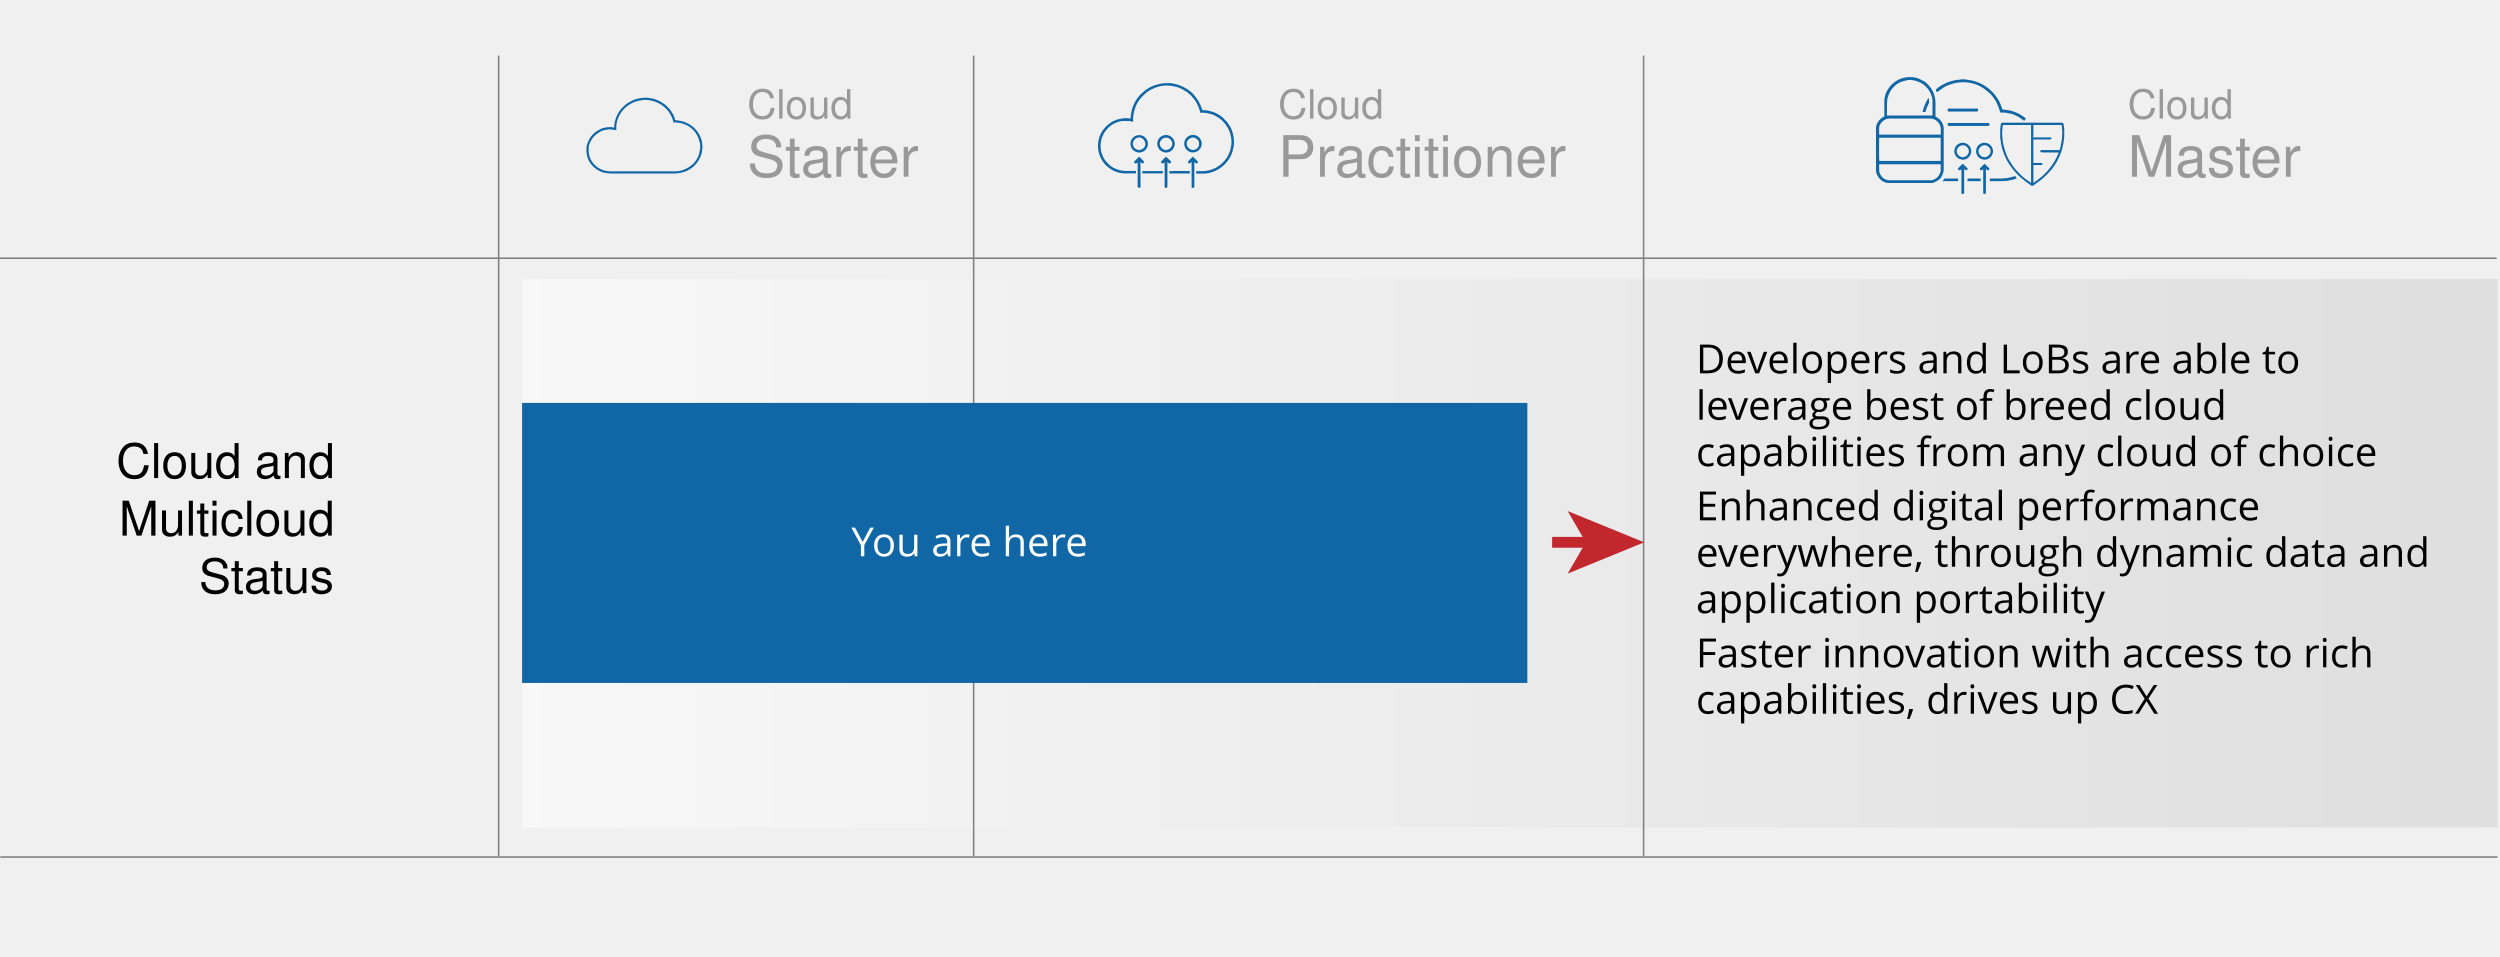
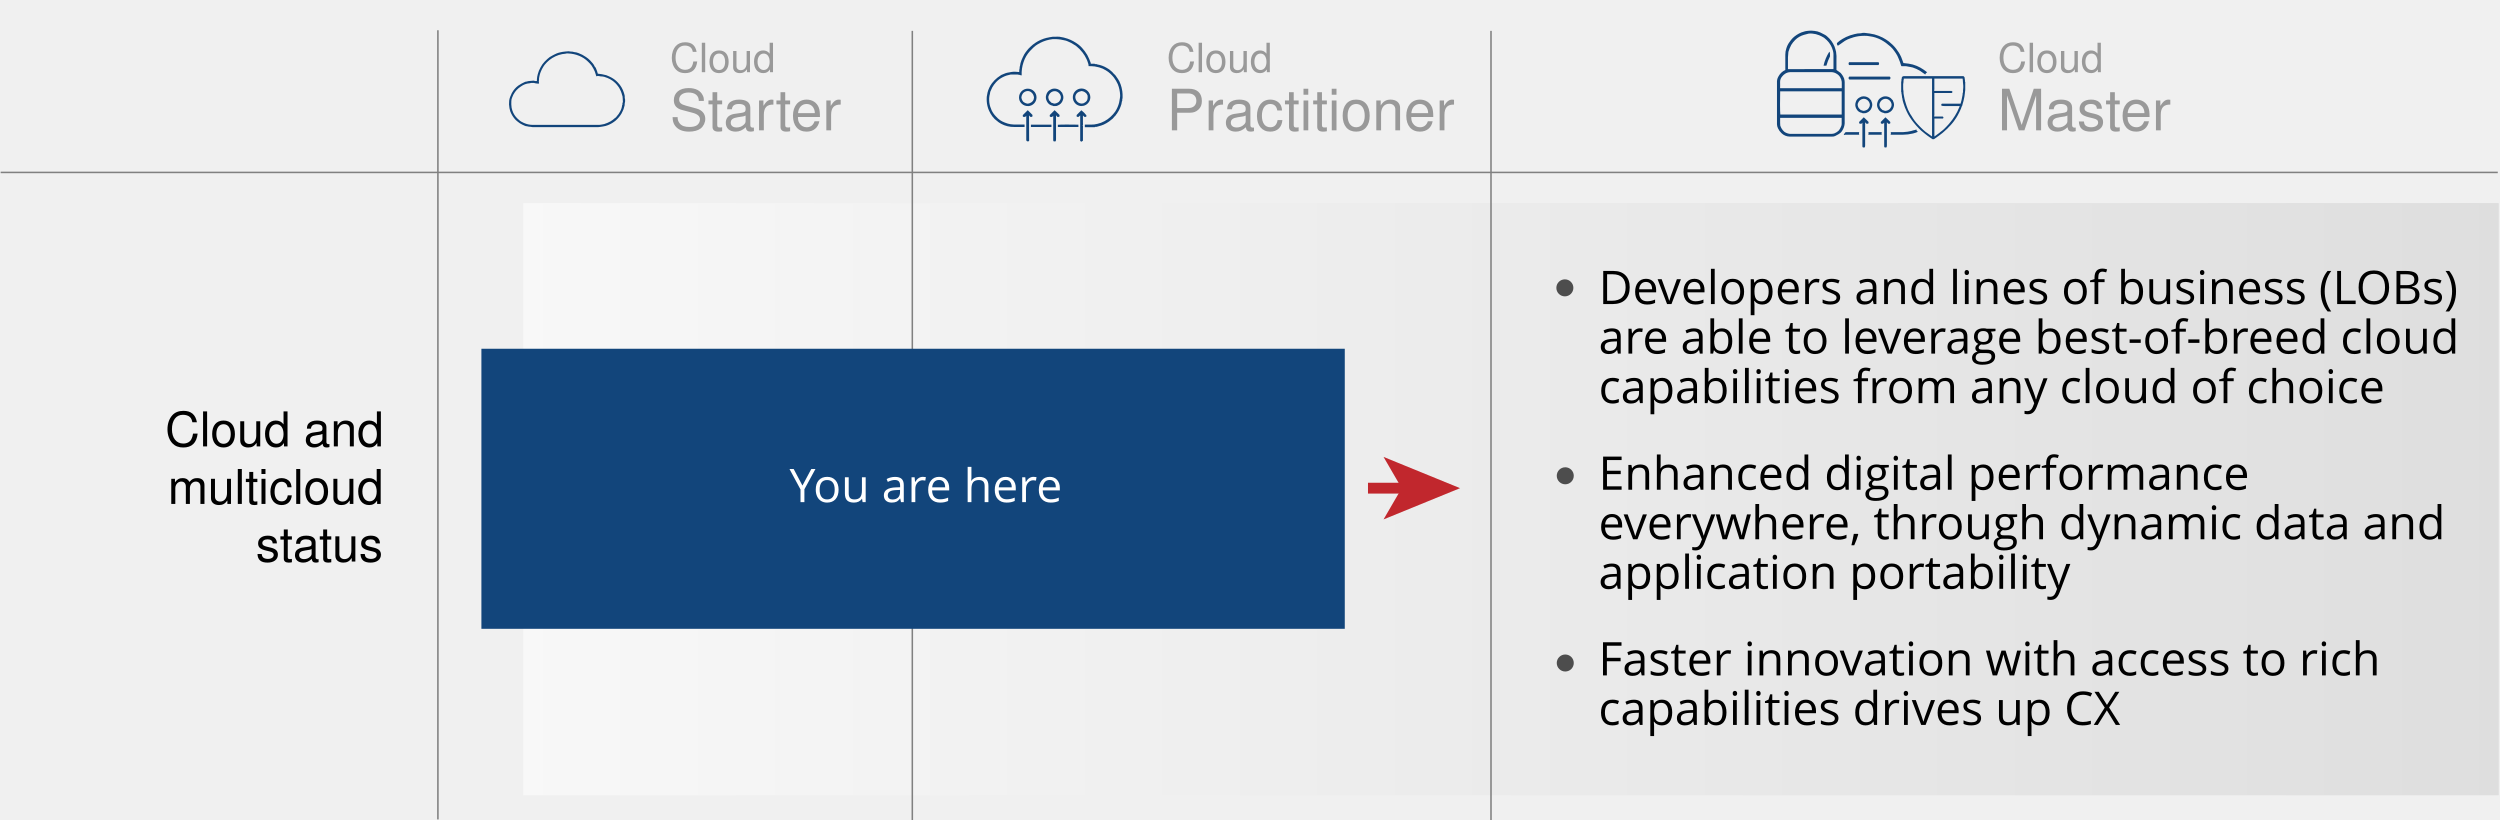
- <svg xmlns="http://www.w3.org/2000/svg" id="Layer_1" data-name="Layer 1" viewBox="0 0 1615.75 617.95">
+ <svg xmlns="http://www.w3.org/2000/svg" id="Layer_1" data-name="Layer 1" viewBox="0 0 1615.75 529.95">
  <defs>
-     <linearGradient id="linear-gradient" x1="337.42" y1="357.64" x2="1614.17" y2="357.64" gradientUnits="userSpaceOnUse">
+     <linearGradient id="linear-gradient" x1="338.17" y1="322.62" x2="1614.92" y2="322.62" gradientUnits="userSpaceOnUse">
      <stop offset="0" stop-color="#fff" />
      <stop offset="1" stop-color="#ccc" />
    </linearGradient>
  </defs>
-   <line x1="322.27" y1="35.9" x2="322.27" y2="553.4" style="fill: none;stroke: gray;stroke-miterlimit: 10" />
-   <rect x="337.42" y="180.4" width="1276.75" height="354.48" style="opacity: 0.5;fill: url(#linear-gradient)" />
-   <line x1="629.27" y1="35.9" x2="629.27" y2="553.4" style="fill: none;stroke: gray;stroke-miterlimit: 10" />
-   <line x1="1062.27" y1="35.9" x2="1062.27" y2="553.4" style="fill: none;stroke: gray;stroke-miterlimit: 10" />
-   <rect x="337.42" y="260.4" width="649.71" height="181" style="fill: #1167a6" />
-   <text transform="translate(550.23 359.53)" style="font-size: 26px;fill: #fff;font-family: OpenSans, Open Sans">You are here</text>
-   <line x1="-0.33" y1="166.9" x2="1613.56" y2="166.9" style="fill: none;stroke: gray;stroke-miterlimit: 10" />
-   <line x1="0.21" y1="553.9" x2="1614.1" y2="553.9" style="fill: none;stroke: gray;stroke-miterlimit: 10" />
+   <line x1="283.02" y1="19.54" x2="283.02" y2="529.61" style="fill: none;stroke: gray;stroke-miterlimit: 10" />
+   <rect x="338.17" y="131.23" width="1276.75" height="382.77" style="opacity: 0.5;fill: url(#linear-gradient)" />
+   <line x1="589.63" y1="19.94" x2="589.63" y2="530" style="fill: none;stroke: gray;stroke-miterlimit: 10" />
+   <line x1="963.63" y1="19.94" x2="963.63" y2="530" style="fill: none;stroke: gray;stroke-miterlimit: 10" />
+   <line x1="0.42" y1="111.44" x2="1614.31" y2="111.44" style="fill: none;stroke: gray;stroke-miterlimit: 10" />
+   <path d="M348.44,54c-.53,0-1.05.15-1.36,0s-.89,0-1.24-.19a2.77,2.77,0,0,0-1.35-.22,4.76,4.76,0,0,0-2.18.24,10.44,10.44,0,0,0-4.66,1.42,24,24,0,0,0-2.51,1.75,12.51,12.51,0,0,0-2.3,2.48A13.71,13.71,0,0,0,331,63a5.87,5.87,0,0,0-.52,2.36,20.92,20.92,0,0,0,.17,4.25,14.83,14.83,0,0,0,1.08,3.32,13.26,13.26,0,0,0,3.61,4.5,7.74,7.74,0,0,0,1.54,1.17c.58.25,1.09.6,1.67.85a14.51,14.51,0,0,0,5.81,1.27q21,.06,42,0a10.61,10.61,0,0,0,2.76-.27,13.41,13.41,0,0,0,1.43-.29,21.69,21.69,0,0,0,4.06-1.74c.5-.32,1-.7,1.49-1a8.46,8.46,0,0,0,1-.84c.32-.26.69-.47,1-.76s.43-.62.69-.88a10.75,10.75,0,0,0,1.86-2.65A10.45,10.45,0,0,0,402.08,68c.46-.42,0-1,.27-1.41a2.08,2.08,0,0,0,.19-1.45c0-1-.13-2-.23-3.07,0-.13-.16-.25-.18-.39a17.45,17.45,0,0,0-.95-2.89,15,15,0,0,0-1-2c-.39-.72-1-1.3-1.48-2a14.29,14.29,0,0,0-2.2-2.13,7.57,7.57,0,0,0-.63-.49,15.17,15.17,0,0,0-3.41-1.84c-.65-.26-1.32-.5-2-.7a11.46,11.46,0,0,0-2.28-.27,5,5,0,0,1-.77-.15,2.81,2.81,0,0,0-2,.11c-.42-1-.54-2.1-1-3.11a22.64,22.64,0,0,0-2.15-3.93A21.47,21.47,0,0,0,380,39.82a17.23,17.23,0,0,0-5.71-3.75,20.3,20.3,0,0,0-6.9-1.51,4,4,0,0,0-2,.16,13.71,13.71,0,0,1-2,.25,19.24,19.24,0,0,0-8.33,3.85,21.88,21.88,0,0,0-3,3,10.91,10.91,0,0,0-.82,1.19,18.51,18.51,0,0,0-1.75,3.4,13.55,13.55,0,0,0-.85,2.81,9.6,9.6,0,0,0-.29,2.83.51.51,0,0,1-.14.37c.08.65.13,1.08.19,1.54m37.86-6.36a30.19,30.19,0,0,1,5.56,1,28.16,28.16,0,0,1,3.32,1.5,16.26,16.26,0,0,1,4.23,3.29A16.51,16.51,0,0,1,403.24,60a6.91,6.91,0,0,1,.52,3.19A5.79,5.79,0,0,1,404,65.6c0,.57-.32,1.07-.27,1.66a3.68,3.68,0,0,1-.26,1.64c-.22.56-.26,1.14-.48,1.68s-.44,1-.67,1.49a11,11,0,0,1-.73,1.46A19.15,19.15,0,0,1,397.81,78a18.5,18.5,0,0,1-4.88,2.89,13.06,13.06,0,0,1-3.12.84c-1.1.14-2.18.41-3.28.44s-2.32,0-3.48,0q-19.4,0-38.81,0a11.42,11.42,0,0,1-1.57-.24A5.29,5.29,0,0,1,341,81.7c-.46-.21-1.11-.06-1.55-.3a24.88,24.88,0,0,1-3.47-1.72,29,29,0,0,1-2.69-2.14,16.46,16.46,0,0,1-3.52-5.62,16.56,16.56,0,0,1-.5-2,15.38,15.38,0,0,1-.19-4.83,9.46,9.46,0,0,1,.66-2.53,18.82,18.82,0,0,1,1.05-2.39,14.56,14.56,0,0,1,4.19-4.86,28.33,28.33,0,0,1,4.48-2.46,11.34,11.34,0,0,0,2.08-.45,25.22,25.22,0,0,1,2.89-.25,2.56,2.56,0,0,1,1.35.2,3.29,3.29,0,0,0,1.23,0c0-.4,0-.74,0-1.09a14.6,14.6,0,0,1,.55-3.29,17.15,17.15,0,0,1,1.85-4.53,15.16,15.16,0,0,1,2.53-3.54l1.78-1.74a12.11,12.11,0,0,1,3.24-2.24c.93-.46,1.82-1,2.77-1.38a13.45,13.45,0,0,1,2.34-.71,22.07,22.07,0,0,1,3.27-.53,15.47,15.47,0,0,1,2.06-.17,16.28,16.28,0,0,1,1.69.22,4.25,4.25,0,0,1,1.6.2,7.37,7.37,0,0,0,1.68.28,9.29,9.29,0,0,1,1.47.46,20.63,20.63,0,0,1,4.9,2.57,17.18,17.18,0,0,1,2.66,2.18c1.1,1.26,2.39,2.42,3,4.05a2.42,2.42,0,0,1,.9,1.39,17.61,17.61,0,0,1,1.05,3.12" style="fill: #12457b" />
  <g>
-     <line x1="1003.13" y1="350.5" x2="1027.54" y2="350.5" style="fill: none;stroke: #c1272d;stroke-miterlimit: 10;stroke-width: 7px" />
-     <polygon points="1062.63 350.5 1013.18 370.7 1024.91 350.5 1013.18 330.3 1062.63 350.5" style="fill: #c1272d" />
-   </g>
-   <text transform="translate(1096.13 241.28)" style="font-size: 26px;font-family: OpenSans, Open Sans">Developers and LoBs are able to <tspan x="0" y="30">leverage best of breed cloud </tspan>
-     <tspan x="0" y="60">capabilities from any cloud of choice</tspan>
-     <tspan x="0" y="95">Enhanced digital performance </tspan>
-     <tspan x="0" y="125">everywhere, through dynamic data and </tspan>
-     <tspan x="0" y="155">application portability</tspan>
-     <tspan x="0" y="190">Faster innovation with access to rich </tspan>
-     <tspan x="0" y="220">capabilities, drives up CX </tspan>
-   </text>
-   <path d="M398.44,84c-.53,0-1.05.15-1.36,0s-.89,0-1.24-.19a2.77,2.77,0,0,0-1.35-.22,4.76,4.76,0,0,0-2.18.24,10.44,10.44,0,0,0-4.66,1.42,24,24,0,0,0-2.51,1.75,12.51,12.51,0,0,0-2.3,2.48A13.71,13.71,0,0,0,381,93a5.87,5.87,0,0,0-.52,2.36,20.92,20.92,0,0,0,.17,4.25,14.83,14.83,0,0,0,1.08,3.32,13.26,13.26,0,0,0,3.61,4.5,7.74,7.74,0,0,0,1.54,1.17c.58.25,1.09.6,1.67.85a14.51,14.51,0,0,0,5.81,1.27q21,.06,42,0a10.61,10.61,0,0,0,2.76-.27,13.41,13.41,0,0,0,1.43-.29,21.69,21.69,0,0,0,4.06-1.74c.5-.32,1-.7,1.49-1a8.46,8.46,0,0,0,1-.84c.32-.26.69-.47,1-.76s.43-.62.69-.88a10.75,10.75,0,0,0,1.86-2.65A10.45,10.45,0,0,0,452.08,98c.46-.42,0-1,.27-1.41a2.08,2.08,0,0,0,.19-1.45c0-1-.13-2-.23-3.07,0-.13-.16-.25-.18-.39a17.45,17.45,0,0,0-.95-2.89,15,15,0,0,0-1-2c-.39-.72-1-1.3-1.48-2a14.29,14.29,0,0,0-2.2-2.13,7.57,7.57,0,0,0-.63-.49,15.17,15.17,0,0,0-3.41-1.84c-.65-.26-1.32-.5-2-.7a11.46,11.46,0,0,0-2.28-.27,5,5,0,0,1-.77-.15,2.81,2.81,0,0,0-2,.11c-.42-1-.54-2.1-1-3.11a22.64,22.64,0,0,0-2.15-3.93A21.47,21.47,0,0,0,430,69.82a17.23,17.23,0,0,0-5.71-3.75,20.3,20.3,0,0,0-6.9-1.51,4,4,0,0,0-2,.16,13.71,13.71,0,0,1-2,.25,19.1,19.1,0,0,0-11.33,6.86,10.91,10.91,0,0,0-.82,1.19,18.51,18.51,0,0,0-1.75,3.4,13.55,13.55,0,0,0-.85,2.81,9.6,9.6,0,0,0-.29,2.83.51.51,0,0,1-.14.37c.08.65.13,1.08.19,1.54m37.86-6.36a30.19,30.19,0,0,1,5.56,1,28.16,28.16,0,0,1,3.32,1.5,16.26,16.26,0,0,1,4.23,3.29A16.51,16.51,0,0,1,453.24,90a6.91,6.91,0,0,1,.52,3.19A5.79,5.79,0,0,1,454,95.6c0,.57-.32,1.07-.27,1.66a3.68,3.68,0,0,1-.26,1.64c-.22.56-.26,1.14-.48,1.68s-.44,1-.67,1.49a11,11,0,0,1-.73,1.46,19.15,19.15,0,0,1-3.78,4.44,18.5,18.5,0,0,1-4.88,2.89,13.06,13.06,0,0,1-3.12.84c-1.1.14-2.18.41-3.28.44s-2.32,0-3.48,0q-19.4,0-38.81,0a11.42,11.42,0,0,1-1.57-.24,5.29,5.29,0,0,1-1.71-.22c-.46-.21-1.11-.06-1.55-.3a24.88,24.88,0,0,1-3.47-1.72,29,29,0,0,1-2.69-2.14,13.85,13.85,0,0,1-4-7.64,15.38,15.38,0,0,1-.19-4.83,9.46,9.46,0,0,1,.66-2.53,18.82,18.82,0,0,1,1.05-2.39,14.56,14.56,0,0,1,4.19-4.86,28.33,28.33,0,0,1,4.48-2.46,11.34,11.34,0,0,0,2.08-.45,25.22,25.22,0,0,1,2.89-.25,2.56,2.56,0,0,1,1.35.2,3.29,3.29,0,0,0,1.23,0c0-.4,0-.74,0-1.09a14.6,14.6,0,0,1,.55-3.29,17.15,17.15,0,0,1,1.85-4.53,15.16,15.16,0,0,1,2.53-3.54l1.78-1.74a12.11,12.11,0,0,1,3.24-2.24c.93-.46,1.82-1,2.77-1.38a13.45,13.45,0,0,1,2.34-.71,22.07,22.07,0,0,1,3.27-.53,15.47,15.47,0,0,1,2.06-.17,16.28,16.28,0,0,1,1.69.22,4.25,4.25,0,0,1,1.6.2,7.37,7.37,0,0,0,1.68.28,9.29,9.29,0,0,1,1.47.46,20.63,20.63,0,0,1,4.9,2.57,17.18,17.18,0,0,1,2.66,2.18c1.1,1.26,2.39,2.42,3,4a2.42,2.42,0,0,1,.9,1.39,17.61,17.61,0,0,1,1.05,3.12" style="fill: #1167a6" />
-   <g>
-     <path d="M732.29,78.83c-.34-.44-.88-.06-1.28-.38s-.85,0-1.23-.26h-4.64a23.94,23.94,0,0,1-2.56.64,16,16,0,0,0-2.41,1,14.5,14.5,0,0,0-4.48,3.36,18.21,18.21,0,0,0-2.39,3.29,28.42,28.42,0,0,1-1.3,2.86,16.9,16.9,0,0,1-.53,2.62,14.54,14.54,0,0,0-.16,3.08,14.36,14.36,0,0,0,1.2,5.27c.15.35.23.74.41,1.07a15.21,15.21,0,0,0,2.87,4,13.06,13.06,0,0,0,2.48,2.22,13.77,13.77,0,0,0,3,1.56c.66.2,1.29.52,2,.71s1.31.29,2,.43a23.59,23.59,0,0,0,4.44.19c1.47,0,2.94,0,4.47,0v1.58H731c-1.17,0-2.34,0-3.51,0A17.28,17.28,0,0,1,719,110a15.19,15.19,0,0,1-3.07-2.16c-.34-.32-.76-.55-1.09-.89a19.08,19.08,0,0,1-1.51-1.73,19.46,19.46,0,0,1-2.23-3.82,15.65,15.65,0,0,1-1-3,16.44,16.44,0,0,1-.43-2.87,18.27,18.27,0,0,1,0-3c.11-.94.32-1.88.52-2.82a16.81,16.81,0,0,1,1.11-3,15.54,15.54,0,0,1,1.73-2.9,20.65,20.65,0,0,1,3.56-3.62,25.13,25.13,0,0,0,2.46-1.72C720.43,78,721.6,77.29,723,77c.92-.18,1.84-.31,2.75-.49a9.8,9.8,0,0,1,2.85-.12c.68.07,1.37.17,2.14.18,0-.16,0-.34,0-.51a5.18,5.18,0,0,1,.2-1.73c.21-.46-.12-1.09.26-1.59.28-2.75,1.52-5.16,2.74-7.57a24,24,0,0,1,1.8-2.54A16.86,16.86,0,0,1,738,60.21a23.07,23.07,0,0,1,6.54-4.42,24.38,24.38,0,0,1,4.07-1.38c.43-.12.92,0,1.24-.24s.82-.06,1.17-.2a8.13,8.13,0,0,1,2.86-.21,15.91,15.91,0,0,1,2.93,0A26.85,26.85,0,0,1,762,55a26.18,26.18,0,0,1,3.63,1.61,30,30,0,0,1,3.3,2.14,16.35,16.35,0,0,1,2.37,2.18,28.17,28.17,0,0,1,3.4,4.58,33.34,33.34,0,0,1,2.24,5.18,1.6,1.6,0,0,1,0,.5,10.71,10.71,0,0,1,1.14,0c.54.06,1.1-.17,1.64.15s1-.14,1.46.3a17.9,17.9,0,0,1,6.18,2.28,12,12,0,0,1,2.95,2.16c.25.28.62.38.82.77a4.47,4.47,0,0,0,.93,1,9,9,0,0,1,.87.88c.58.78,1.12,1.57,1.65,2.37a11,11,0,0,1,.9,1.55,20.77,20.77,0,0,1,1.38,3.85c.19.79.29,1.61.48,2.4a28.22,28.22,0,0,1,.2,4,4.87,4.87,0,0,1-.24,1.38c-.08.42.21.9-.22,1.26a11.37,11.37,0,0,1-.89,3.48,22.89,22.89,0,0,1-1.28,2.75,15,15,0,0,0-.85,1.34c-.17.52-.69.72-.86,1.23-.1.32-.51.54-.76.82-.44.49-.81,1-1.29,1.49a28.58,28.58,0,0,1-2.38,1.89,22.07,22.07,0,0,1-3.49,2,19.39,19.39,0,0,1-3,1,6.48,6.48,0,0,0-1.41.41c-.4.2-1-.17-1.38.24-.1.09-.36,0-.55,0h-5.82v-1.58c1.32,0,2.63,0,3.94,0a14.88,14.88,0,0,0,4.11-.48,16.84,16.84,0,0,0,4.7-1.77,18.15,18.15,0,0,0,3.92-2.82,20.93,20.93,0,0,0,3-3.4,19.15,19.15,0,0,0,2.5-5.76c.21-.91.36-1.82.48-2.75a9.55,9.55,0,0,0,.17-2.06,21.34,21.34,0,0,0-1.49-7.07,22.86,22.86,0,0,0-2.51-4.28,21,21,0,0,0-2.25-2.45,15.82,15.82,0,0,0-3-2.25,15.17,15.17,0,0,0-4.31-1.89,24,24,0,0,0-2.82-.62,38.82,38.82,0,0,0-4-.2,5.54,5.54,0,0,0-.49-2.37,12.16,12.16,0,0,0-.88-2.23A21.85,21.85,0,0,0,773.06,66c-.41-.66-.91-1.27-1.32-1.94s-1.2-1.23-1.66-1.92-1.25-1.08-1.79-1.71a7.23,7.23,0,0,0-2-1.48c-.71-.4-1.37-.87-2.09-1.25a19.57,19.57,0,0,0-2.19-1,8.31,8.31,0,0,0-2.2-.66,22.87,22.87,0,0,0-2.41-.49c-.84,0-1.65-.3-2.51-.24s-1.75-.09-2.6,0a23.17,23.17,0,0,0-8,2.41c-2.43,1.38-3,1.46-6.61,5.26a19.6,19.6,0,0,0-4.17,7.2,23.11,23.11,0,0,0-1.2,8.6" style="fill: #1167a6" />
-     <path d="M740.26,93a4.68,4.68,0,0,0-1.62-3.23,3.53,3.53,0,0,0-2.53-.94,4.17,4.17,0,0,0-3,1.51,5.2,5.2,0,0,0-1,2.52,5.38,5.38,0,0,0,1.19,2.87A5.52,5.52,0,0,0,736.2,97a5.12,5.12,0,0,0,2.09-.69A4,4,0,0,0,740,94.42a7.58,7.58,0,0,0,.31-1.39m-3.85,5.52a5.66,5.66,0,0,1-4.21-1.63,5.26,5.26,0,0,1-1.65-4,5.65,5.65,0,1,1,11.3.07,5.61,5.61,0,0,1-5.44,5.6" style="fill: #1167a6" />
-     <path d="M751.64,96.48c.22,0,.4.06.58.11a3.94,3.94,0,0,0,1.31.37,5.29,5.29,0,0,0,2.8-1.13,6.86,6.86,0,0,0,1.12-1.73,4.07,4.07,0,0,0,.2-1.48,4.41,4.41,0,0,0-1.6-2.83,3.7,3.7,0,0,0-3.84-.6,4.23,4.23,0,0,0-2.35,2.38,2.41,2.41,0,0,0-.31,1.67,5,5,0,0,0,.69,1.86c.44.53,1,.85,1.4,1.38M758.5,90c.09.29.14.5.22.69a4.85,4.85,0,0,1,.22,4,5.46,5.46,0,0,1-3.32,3.52,3.22,3.22,0,0,1-1.66.34c-.53-.07-1.11.21-1.6-.22a4.92,4.92,0,0,1-3.75-2.84,5.13,5.13,0,0,1-.37-4.34,5,5,0,0,1,2.3-3,8.27,8.27,0,0,1,1.4-.69,5.79,5.79,0,0,1,4.89.81c.69.45,1,1.19,1.67,1.68" style="fill: #1167a6" />
-     <path d="M774.88,91.76l-.55-1.12c-.15-.15-.35-.32-.52-.52a4.54,4.54,0,0,0-2.55-1.23c-.44-.13-.67.11-1,.16a3.91,3.91,0,0,0-2.85,2,3.6,3.6,0,0,0-.24,2.89,4.22,4.22,0,0,0,4,3,3.14,3.14,0,0,0,2-.7,3.39,3.39,0,0,0,1.77-3.07c0-.49,0-1,0-1.42m-4,6.8a5.65,5.65,0,0,1-5.57-6,5.65,5.65,0,0,1,5.6-5.35,5.74,5.74,0,0,1,5.72,5.66,5.6,5.6,0,0,1-1.7,4,5.4,5.4,0,0,1-4.05,1.64" style="fill: #1167a6" />
-     <path d="M756.78,104.3v.9c-.31.52-.8.32-1.39.37l-.88-1.07v1.29q0,7.13,0,14.25a2.12,2.12,0,0,1-.33,1.34h-1.13c-.44-.37-.36-.9-.36-1.4V104.85l-.75.76c-.66-.11-1.15.15-1.49-.42v-.84l3.13-3.13a13.16,13.16,0,0,1,1.59,1.5c.55.52,1.07,1.06,1.6,1.58" style="fill: #1167a6" />
-     <path d="M737.13,121l-.37.36h-.94l-.55-.64V104.83l-.85.85-.14-.13h-.95l-.3-.37v-.78l3.15-3.14h0a.15.15,0,0,1,.1,0c1,1,2,2,3,3v.92l-.33.33h-1.09l-.8-.93Z" style="fill: #1167a6" />
-     <path d="M771.94,120.89l-1,.7-.81-.47V104.7c-.3,0-.37.24-.51.35s-.33.32-.5.48h-1l-.29-.29v-.91l3.05-3.07a16.89,16.89,0,0,1,3.26,3.28v.68l-.33.33h-1l-.91-.94v3.32c0,.53,0,1.06,0,1.59s.21,1.11-.2,1.59c.44.45.15,1,.2,1.5s0,1.06,0,1.58v6.7Z" style="fill: #1167a6" />
-     <path d="M769,112.1H755.69v-1.46c.93-.16,9.72-.21,13.27-.07Z" style="fill: #1167a6" />
-     <rect x="738.28" y="110.57" width="13.27" height="1.51" style="fill: #1167a6" />
+     <path d="M660.29,48.83c-.34-.44-.88-.06-1.28-.38s-.85,0-1.23-.26h-4.64a23.94,23.94,0,0,1-2.56.64,16,16,0,0,0-2.41,1,14.5,14.5,0,0,0-4.48,3.36,18.21,18.21,0,0,0-2.39,3.29,28.42,28.42,0,0,1-1.3,2.86,16.9,16.9,0,0,1-.53,2.62,14.54,14.54,0,0,0-.16,3.08,14.36,14.36,0,0,0,1.2,5.27c.15.35.23.74.41,1.07a15.21,15.21,0,0,0,2.87,4,13.06,13.06,0,0,0,2.48,2.22,13.77,13.77,0,0,0,3,1.56c.66.2,1.29.52,2,.71s1.31.29,2,.43a23.59,23.59,0,0,0,4.44.19c1.47,0,2.94,0,4.47,0v1.58H659c-1.17,0-2.34,0-3.51,0A17.28,17.28,0,0,1,647,80,15.19,15.19,0,0,1,644,77.87c-.34-.32-.76-.55-1.09-.89a19.08,19.08,0,0,1-1.51-1.73,19.46,19.46,0,0,1-2.23-3.82,15.65,15.65,0,0,1-1-3,16.44,16.44,0,0,1-.43-2.87,18.27,18.27,0,0,1,0-3c.11-.94.32-1.88.52-2.82a16.81,16.81,0,0,1,1.11-3.05,15.54,15.54,0,0,1,1.73-2.9,20.65,20.65,0,0,1,3.56-3.62,25.13,25.13,0,0,0,2.46-1.72C648.43,48,649.6,47.29,651,47c.92-.18,1.84-.31,2.75-.49a9.8,9.8,0,0,1,2.85-.12c.68.07,1.37.17,2.14.18,0-.16,0-.34,0-.51a5.18,5.18,0,0,1,.2-1.73c.21-.46-.12-1.09.26-1.59.28-2.75,1.52-5.16,2.74-7.57a24,24,0,0,1,1.8-2.54A16.86,16.86,0,0,1,666,30.21a23.07,23.07,0,0,1,6.54-4.42,24.38,24.38,0,0,1,4.07-1.38c.43-.12.92-.05,1.24-.24s.82-.06,1.17-.2a8.13,8.13,0,0,1,2.86-.21,15.91,15.91,0,0,1,2.93,0A26.85,26.85,0,0,1,690,25a26.18,26.18,0,0,1,3.63,1.61,30,30,0,0,1,3.3,2.14,16.35,16.35,0,0,1,2.37,2.18,28.17,28.17,0,0,1,3.4,4.58,33.34,33.34,0,0,1,2.24,5.18,1.6,1.6,0,0,1,0,.5,10.71,10.71,0,0,1,1.14,0c.54.06,1.1-.17,1.64.15s1-.14,1.46.3a17.9,17.9,0,0,1,6.18,2.28,12,12,0,0,1,2.95,2.16c.25.28.62.38.82.77a4.47,4.47,0,0,0,.93,1,9,9,0,0,1,.87.88c.58.78,1.12,1.57,1.65,2.37a11,11,0,0,1,.9,1.55,20.77,20.77,0,0,1,1.38,3.85c.19.79.29,1.61.48,2.4a28.22,28.22,0,0,1,.2,4,4.87,4.87,0,0,1-.24,1.38c-.08.42.21.9-.22,1.26a11.37,11.37,0,0,1-.89,3.48,22.89,22.89,0,0,1-1.28,2.75,15,15,0,0,0-.85,1.34c-.17.52-.69.72-.86,1.23-.1.32-.51.54-.76.82-.44.49-.81,1-1.29,1.49a28.58,28.58,0,0,1-2.38,1.89,22.07,22.07,0,0,1-3.49,2,19.39,19.39,0,0,1-3,1,6.48,6.48,0,0,0-1.41.41c-.4.2-1-.17-1.38.24-.1.09-.36,0-.55,0h-5.82V80.54c1.32,0,2.63,0,3.94,0a14.88,14.88,0,0,0,4.11-.48,16.84,16.84,0,0,0,4.7-1.77,18.15,18.15,0,0,0,3.92-2.82,20.93,20.93,0,0,0,3-3.4,19.15,19.15,0,0,0,2.5-5.76c.21-.91.36-1.82.48-2.75a9.55,9.55,0,0,0,.17-2.06,21.34,21.34,0,0,0-1.49-7.07,22.86,22.86,0,0,0-2.51-4.28,21,21,0,0,0-2.25-2.45,15.82,15.82,0,0,0-3-2.25,15.17,15.17,0,0,0-4.31-1.89,24,24,0,0,0-2.82-.62,38.82,38.82,0,0,0-4-.2,5.54,5.54,0,0,0-.49-2.37,12.16,12.16,0,0,0-.88-2.23A21.85,21.85,0,0,0,701.06,36c-.41-.66-.91-1.27-1.32-1.94s-1.2-1.23-1.66-1.92-1.25-1.08-1.79-1.71a7.23,7.23,0,0,0-2-1.48c-.71-.4-1.37-.87-2.09-1.25a19.57,19.57,0,0,0-2.19-1,8.31,8.31,0,0,0-2.2-.66,22.87,22.87,0,0,0-2.41-.49c-.84,0-1.65-.3-2.51-.24s-1.75-.09-2.6,0a23.17,23.17,0,0,0-8,2.41c-2.43,1.38-3,1.46-6.61,5.26a19.6,19.6,0,0,0-4.17,7.2,23.11,23.11,0,0,0-1.2,8.6" style="fill: #12457b" />
+     <path d="M668.26,63a4.68,4.68,0,0,0-1.62-3.23,3.53,3.53,0,0,0-2.53-.94,4.17,4.17,0,0,0-3,1.51,5.2,5.2,0,0,0-1,2.52,5.38,5.38,0,0,0,1.19,2.87A5.52,5.52,0,0,0,664.2,67a5.12,5.12,0,0,0,2.09-.69A4,4,0,0,0,668,64.42a7.58,7.58,0,0,0,.31-1.39m-3.85,5.52a5.66,5.66,0,0,1-4.21-1.63,5.26,5.26,0,0,1-1.65-4,5.65,5.65,0,1,1,11.3.07,5.61,5.61,0,0,1-5.44,5.6" style="fill: #12457b" />
+     <path d="M679.64,66.48c.22,0,.4.06.58.11a3.94,3.94,0,0,0,1.31.37,5.29,5.29,0,0,0,2.8-1.13,6.86,6.86,0,0,0,1.12-1.73,4.07,4.07,0,0,0,.2-1.48,4.41,4.41,0,0,0-1.6-2.83,3.7,3.7,0,0,0-3.84-.6,4.23,4.23,0,0,0-2.35,2.38,2.41,2.41,0,0,0-.31,1.67,5,5,0,0,0,.69,1.86c.44.53,1,.85,1.4,1.38M686.5,60c.09.29.14.5.22.69a4.85,4.85,0,0,1,.22,4,5.46,5.46,0,0,1-3.32,3.52,3.22,3.22,0,0,1-1.66.34c-.53-.07-1.11.21-1.6-.22a4.92,4.92,0,0,1-3.75-2.84,5.13,5.13,0,0,1-.37-4.34,5,5,0,0,1,2.3-3,8.27,8.27,0,0,1,1.4-.69,5.79,5.79,0,0,1,4.89.81c.69.45,1,1.19,1.67,1.68" style="fill: #12457b" />
+     <path d="M702.88,61.76l-.55-1.12c-.15-.15-.35-.32-.52-.52a4.54,4.54,0,0,0-2.55-1.23c-.44-.13-.67.11-1,.16a3.91,3.91,0,0,0-2.85,2,3.6,3.6,0,0,0-.24,2.89,4.22,4.22,0,0,0,4,3,3.14,3.14,0,0,0,2-.7,3.39,3.39,0,0,0,1.77-3.07c0-.49,0-1,0-1.42m-4,6.8a5.65,5.65,0,0,1-5.57-6,5.65,5.65,0,0,1,5.6-5.35,5.74,5.74,0,0,1,5.72,5.66,5.6,5.6,0,0,1-1.7,4,5.4,5.4,0,0,1-4.05,1.64" style="fill: #12457b" />
+     <path d="M684.78,74.3v.9c-.31.52-.8.32-1.39.37l-.88-1.07v1.29q0,7.13,0,14.25a2.12,2.12,0,0,1-.33,1.34h-1.13c-.44-.37-.36-.9-.36-1.4V74.85l-.75.76c-.66-.11-1.15.15-1.49-.42v-.84l3.13-3.13a13.16,13.16,0,0,1,1.59,1.5c.55.52,1.07,1.06,1.6,1.58" style="fill: #12457b" />
+     <path d="M665.13,91l-.37.36h-.94l-.55-.64V74.83l-.85.85-.14-.13h-.95l-.3-.37V74.4l3.15-3.14h0a.15.15,0,0,1,.1,0c1,1,2,2,3,3v.92l-.33.33h-1.09l-.8-.93Z" style="fill: #12457b" />
+     <path d="M699.94,90.89l-1,.7-.81-.47V74.7c-.3,0-.37.24-.51.35s-.33.32-.5.48h-1l-.29-.29v-.91l3.05-3.07a16.89,16.89,0,0,1,3.26,3.28v.68l-.33.33h-1l-.91-.94v3.32c0,.53,0,1.06,0,1.59s.21,1.11-.2,1.59c.44.45.15,1,.2,1.5s0,1.06,0,1.58v6.7Z" style="fill: #12457b" />
+     <path d="M697,82.1H683.69V80.64c.93-.16,9.72-.21,13.27-.07Z" style="fill: #12457b" />
+     <rect x="666.28" y="80.57" width="13.27" height="1.51" style="fill: #12457b" />
  </g>
  <g>
-     <path d="M1254.32,106.18H1214.5c0,1.06,0,2.08,0,3.1a11.82,11.82,0,0,0,.08,1.84,8.65,8.65,0,0,0,2.67,4.08,7.78,7.78,0,0,0,3.52,1.31q13.51,0,27,0a5.11,5.11,0,0,0,1.94-.37,8.57,8.57,0,0,0,2.75-1.84,10.55,10.55,0,0,0,1.51-2.75,3.61,3.61,0,0,0,.3-1.55c0-1.25,0-2.51,0-3.81M1214.5,87h39.82c0-1.39.07-2.75,0-4.09a7.12,7.12,0,0,0-.93-2.82,6.11,6.11,0,0,0-2.45-2.46,6.31,6.31,0,0,0-3.25-1c-2.57.06-5.14,0-7.71,0H1221a6.43,6.43,0,0,0-3.23,1,7.44,7.44,0,0,0-2,1.84,5.13,5.13,0,0,0-1.29,3.66c.07,1.25,0,2.51,0,3.82m34.4-12.31a1,1,0,0,0,.09-.28c0-3.17,0-6.35,0-9.52a9.86,9.86,0,0,0-.39-2.21,15.42,15.42,0,0,0-1.29-3.24,14.2,14.2,0,0,0-2.67-3.48c-.54-.53-1.2-1-1.74-1.51a1.9,1.9,0,0,0-.34-.2,19.59,19.59,0,0,0-2.78-1.41,15,15,0,0,0-4.44-1.08c-2.4-.18-2.34,0-5.39.81a13.06,13.06,0,0,0-5.66,3.26A17.2,17.2,0,0,0,1221.7,59a23.1,23.1,0,0,0-1.86,4.54c-.12,1.18-.25,2.35-.28,3.53,0,1.86,0,3.73,0,5.6v2Zm5.4,14.37h-39.75c-.17,4-.11,13.93.09,15h39.66Zm-36.43-13.66c0-3.33,0-6.65,0-10a12.68,12.68,0,0,1,.64-4,13.07,13.07,0,0,1,2.07-4.18,18.52,18.52,0,0,1,2.11-2.61,18.2,18.2,0,0,1,5.51-3.59c.81-.3,1.64-.54,2.48-.77a18.58,18.58,0,0,1,6-.23,11.27,11.27,0,0,1,3.77,1c1,.44,1.92,1,2.89,1.47a6.34,6.34,0,0,1,1.52,1.07,17.27,17.27,0,0,1,4.76,6.42,27.37,27.37,0,0,1,1.06,3.63,24,24,0,0,1,.24,5.22c0,1.73,0,3.45,0,5.18v1.24c.91.64,1.83,1.25,2.69,1.93a11.57,11.57,0,0,1,2.27,3.67,9,9,0,0,1,.36,2.23c0,8.92,0,17.84,0,26.76a9.66,9.66,0,0,1-1.59,4.66c-1.05,1.88-3,2.6-4.7,3.52a4.38,4.38,0,0,1-2,.31c-9.06,0-18.13.06-27.19,0a7.69,7.69,0,0,1-5.38-2.23,10.19,10.19,0,0,1-2.25-3.13,6.16,6.16,0,0,1-.65-2.54q0-13.94,0-27.88a7,7,0,0,1,1.09-3.33,9.17,9.17,0,0,1,4.23-3.9" style="fill: #1167a6" />
-     <path d="M1280.2,117.07a2.37,2.37,0,0,1,0-1.68h-8.64a2.32,2.32,0,0,1-.1,1.68h8.7" style="fill: #1167a6" />
-     <path d="M1302.48,113.64l-.62.33a18,18,0,0,0-2.55.66,21.24,21.24,0,0,1-2.45.49c-.89,0-1.79.26-2.68.26H1286a2.34,2.34,0,0,1-.1,1.69h7.91a28.31,28.31,0,0,0,6.53-.79,19.19,19.19,0,0,0,3.23-1.1,2.08,2.08,0,0,1-1.06-1.55" style="fill: #1167a6" />
-     <path d="M1265.69,115.39h-8.88c-.44.53-.77.94-1.1,1.35,0,.19,0,.37,0,.57a2.46,2.46,0,0,1,1.58-.23h8.31a2.32,2.32,0,0,1,0-1.68" style="fill: #1167a6" />
-     <path d="M1261.53,54.22a25.89,25.89,0,0,1,3.59-.81,30.77,30.77,0,0,1,3.81-.27,16.69,16.69,0,0,1,3.81.36,18.27,18.27,0,0,1,3.57.81,24.39,24.39,0,0,1,3.35,1.39,30.51,30.51,0,0,1,3.11,1.95c1,.74,2,1.56,2.94,2.37a16.13,16.13,0,0,1,2.53,2.88,25.94,25.94,0,0,1,2,3.09c.57,1.06.91,2.24,1.42,3.33s.66,2.34,1.16,3.43c1.47.15,3-.17,4.39.29.45.14.94.12,1.43.26a14.72,14.72,0,0,1,1.55.32,24.48,24.48,0,0,1,4.61,2.08c1,.66,2,1.38,2.94,2.06l.57.43a1.86,1.86,0,0,1,1.21-1.36,7.14,7.14,0,0,0-.55-.55c-.54-.45-1.13-.85-1.72-1.25a23.45,23.45,0,0,0-4.45-2.44,20.51,20.51,0,0,0-5.14-1.43c-1.15-.16-2.33-.26-3.48-.42-.56-1.28-.86-2.64-1.44-3.9a26.9,26.9,0,0,0-7.94-10,31,31,0,0,0-4-2.54,29.08,29.08,0,0,0-5.33-2.05,52.14,52.14,0,0,0-6.29-1,4.43,4.43,0,0,0-1.26,0,8.39,8.39,0,0,1-1.29.25,15.43,15.43,0,0,0-4.11.56,26.78,26.78,0,0,0-5.41,1.85,21.27,21.27,0,0,0-2.4,1.29,17.73,17.73,0,0,0-3.48,2.62,1.9,1.9,0,0,0,.6,1.73c1.09-.74,2.16-1.38,3.13-2.16a16.07,16.07,0,0,1,3.14-1.91,33,33,0,0,1,3.42-1.22" style="fill: #1167a6" />
-     <path d="M1246.75,66.4a31.73,31.73,0,0,0-2.35,6h-1.85a27.85,27.85,0,0,1,3.75-9.06c.45.7.45.7.45,3" style="fill: #1167a6" />
-     <path d="M1314.2,118.22c.66-.48,1.19-.88,1.74-1.26s1-.69,1.48-1.08.78-.74,1.21-1a14.22,14.22,0,0,0,1.84-1.51c1-1.08,2.17-2.09,3.13-3.27.75-.91,1.48-1.83,2.2-2.76a38.11,38.11,0,0,0,3.23-5.25c.29-.53.45-1.1.71-1.63s.49-1,.72-1.53c0-.1,0-.23,0-.4h-9.82a4.29,4.29,0,0,1-1.84-.25l-.26-.51L1319,97h12.12c.22-.78.47-1.51.62-2.27s.28-1.47.43-2.2a9.28,9.28,0,0,0,.31-2.34c.48-.73.07-1.56.27-2.35a14.06,14.06,0,0,0,.11-2.44,19.46,19.46,0,0,0-.21-2.3c0-.79-.13-1.58-.21-2.32h-18.27v2.68c0,.91,0,1.83,0,2.74a11.89,11.89,0,0,1-.11,2.59h11.24l.58.44c.11.47-.25.62-.5.89h-11.21v9.18c0,1,0,2,0,3a12.81,12.81,0,0,1-.11,3h5.54l.5.55-.33.77h-5.56Zm-1.52,0V80.78h-18.29c0,.26.08.51,0,.67a2.84,2.84,0,0,0-.16,1.49,14.25,14.25,0,0,0-.21,1.48c.12,1.53-.17,3.07.2,4.59a8.62,8.62,0,0,0,.22,2.48,19.62,19.62,0,0,0,.52,2.71c.15.6.35,1.19.51,1.79a41.39,41.39,0,0,0,1.32,3.94,13.57,13.57,0,0,0,1,2.22,16.6,16.6,0,0,0,1.71,2.87,27.07,27.07,0,0,0,4.17,5.58c1,1.12,2.09,2.14,3.16,3.18a14.14,14.14,0,0,0,1.55,1.35l2,1.43,2.31,1.66m-19.57-38a1.28,1.28,0,0,1,1.39-.95h38.44a1.49,1.49,0,0,1,.83,1.48c0,.4.12.8.18,1.2s-.11.77.17,1.13c.09.11,0,.35,0,.54,0,1.55,0,3.11,0,4.67a13,13,0,0,1-.17,1.38,5.38,5.38,0,0,1-.15,1.31,9.93,9.93,0,0,0-.22,1.65c-.17.9-.37,1.8-.59,2.69s-.46,1.64-.69,2.46c0,.08,0,.21,0,.26a7.69,7.69,0,0,0-.89,2.11,46.85,46.85,0,0,1-2.1,4.34,29.51,29.51,0,0,1-1.93,3.05,21.74,21.74,0,0,1-1.8,2.37c-.34.37-.62.8-1,1.14a8,8,0,0,0-1,1,13.41,13.41,0,0,1-2.14,2.12c-.7.56-1.27,1.27-2,1.8-.91.68-1.77,1.42-2.71,2.06s-1.9,1.33-2.87,2H1313c-.72-.5-1.39-1-2.1-1.45-.94-.59-1.77-1.33-2.68-2s-1.73-1.49-2.66-2.17a14.85,14.85,0,0,1-1.5-1.47,48.17,48.17,0,0,1-3.39-3.89,41.43,41.43,0,0,1-2.48-3.47,29.86,29.86,0,0,1-1.8-3.28,33.29,33.29,0,0,1-2.14-5.43,14.3,14.3,0,0,1-.8-3.42c-.27-.34-.07-.78-.21-1.11a3.37,3.37,0,0,1-.16-1.12,3.84,3.84,0,0,1-.19-1,1.31,1.31,0,0,0-.16-.94c-.09-.13,0-.36,0-.54,0-1.86,0-3.73,0-5.59a7.13,7.13,0,0,1,.18-1.11c.06-.37-.12-.75.16-1.13.14-.21,0-.59,0-.78" style="fill: #1167a6" />
-     <path d="M1266.66,101.18a5.56,5.56,0,0,1,.56.11,3.94,3.94,0,0,0,1.27.36,5.11,5.11,0,0,0,2.71-1.1,6.66,6.66,0,0,0,1.08-1.67,3.64,3.64,0,0,0,.2-1.43,4.3,4.3,0,0,0-1.55-2.74,3.6,3.6,0,0,0-3.72-.59,4.14,4.14,0,0,0-2.28,2.31,2.29,2.29,0,0,0-.29,1.61,4.89,4.89,0,0,0,.66,1.81,17.22,17.22,0,0,1,1.36,1.33m6.64-6.31a5.05,5.05,0,0,0,.22.66,4.72,4.72,0,0,1,.2,3.91,5.3,5.3,0,0,1-3.2,3.41,3.26,3.26,0,0,1-1.61.33c-.52-.07-1.08.2-1.55-.22a4.76,4.76,0,0,1-3.64-2.74,5,5,0,0,1-.35-4.21,4.79,4.79,0,0,1,2.22-2.88,7.8,7.8,0,0,1,1.36-.67,5.64,5.64,0,0,1,4.73.78c.67.44,1,1.16,1.62,1.63" style="fill: #1167a6" />
-     <path d="M1271.63,108.76v.86c-.29.51-.77.31-1.34.37l-.85-1v1.25q0,6.89,0,13.79a2.07,2.07,0,0,1-.32,1.3H1268c-.42-.36-.34-.87-.34-1.36V109.29l-.73.73c-.64-.11-1.11.15-1.44-.41v-.81l3-3a12.29,12.29,0,0,1,1.53,1.45c.53.51,1,1,1.55,1.54" style="fill: #1167a6" />
-     <path d="M1280.72,101.18a5.33,5.33,0,0,1,.55.11,4,4,0,0,0,1.27.36,5.11,5.11,0,0,0,2.72-1.1,6.66,6.66,0,0,0,1.08-1.67,4.05,4.05,0,0,0,.2-1.43,4.3,4.3,0,0,0-1.55-2.74,3.61,3.61,0,0,0-3.73-.59,4.09,4.09,0,0,0-2.27,2.31,2.35,2.35,0,0,0-.3,1.61,4.91,4.91,0,0,0,.67,1.81,17.22,17.22,0,0,1,1.36,1.33m6.63-6.31c.09.28.14.48.22.66a4.68,4.68,0,0,1,.21,3.91,5.32,5.32,0,0,1-3.21,3.41,3.26,3.26,0,0,1-1.61.33c-.51-.07-1.08.2-1.54-.22a4.74,4.74,0,0,1-3.64-2.74,5,5,0,0,1-.35-4.21,4.79,4.79,0,0,1,2.22-2.88,7.8,7.8,0,0,1,1.36-.67,5.64,5.64,0,0,1,4.73.78c.67.44,1,1.16,1.61,1.63" style="fill: #1167a6" />
-     <path d="M1285.69,108.76v.86c-.3.51-.77.31-1.35.37l-.84-1v1.25c0,4.59,0,9.19,0,13.79a2.07,2.07,0,0,1-.32,1.3h-1.09c-.43-.36-.34-.87-.34-1.36q0-6.84,0-13.68v-1l-.72.73c-.64-.11-1.12.15-1.44-.41v-.81l3-3a12.37,12.37,0,0,1,1.54,1.45c.53.51,1,1,1.55,1.54" style="fill: #1167a6" />
-     <path d="M1259.07,72.07a1.51,1.51,0,0,1,0-1.89h19c.53.77.53,1,0,1.89Z" style="fill: #1167a6" />
-     <path d="M1259.21,81.38c-.77-.67-.54-1.27-.06-1.89h26.17c.72.76.73,1,0,1.89Z" style="fill: #1167a6" />
+     <path d="M1190.32,76.18H1150.5c0,1.06,0,2.08,0,3.1a11.82,11.82,0,0,0,.08,1.84,8.65,8.65,0,0,0,2.67,4.08,7.78,7.78,0,0,0,3.52,1.31q13.51,0,27,0a5.11,5.11,0,0,0,1.94-.37,8.57,8.57,0,0,0,2.75-1.84,10.55,10.55,0,0,0,1.51-2.75,3.61,3.61,0,0,0,.3-1.55c0-1.25,0-2.51,0-3.81M1150.5,57h39.82c0-1.39.07-2.75,0-4.09a7.12,7.12,0,0,0-.93-2.82,6.11,6.11,0,0,0-2.45-2.46,6.31,6.31,0,0,0-3.25-1c-2.57.06-5.14,0-7.71,0H1157a6.43,6.43,0,0,0-3.23,1,7.44,7.44,0,0,0-2,1.84,5.13,5.13,0,0,0-1.29,3.66c.07,1.25,0,2.51,0,3.82m34.4-12.31a1,1,0,0,0,.09-.28c0-3.17,0-6.35,0-9.52a9.86,9.86,0,0,0-.39-2.21,15.42,15.42,0,0,0-1.29-3.24,14.2,14.2,0,0,0-2.67-3.48c-.54-.53-1.2-1-1.74-1.51a1.9,1.9,0,0,0-.34-.2,19.59,19.59,0,0,0-2.78-1.41,15,15,0,0,0-4.44-1.08c-2.4-.18-2.34,0-5.39.81a13.06,13.06,0,0,0-5.66,3.26A17.2,17.2,0,0,0,1157.7,29a23.1,23.1,0,0,0-1.86,4.54c-.12,1.18-.25,2.35-.28,3.53,0,1.86,0,3.73,0,5.6v2Zm5.4,14.37h-39.75c-.17,3.95-.11,13.93.09,15h39.66Zm-36.43-13.66c0-3.33,0-6.65,0-10a12.68,12.68,0,0,1,.64-4,13.07,13.07,0,0,1,2.07-4.18,18.52,18.52,0,0,1,2.11-2.61,18.2,18.2,0,0,1,5.51-3.59c.81-.3,1.64-.54,2.48-.77a18.58,18.58,0,0,1,6-.23,11.27,11.27,0,0,1,3.77,1c1,.44,1.92,1,2.89,1.47a6.34,6.34,0,0,1,1.52,1.07,17.27,17.27,0,0,1,4.76,6.42,27.37,27.37,0,0,1,1.06,3.63,24,24,0,0,1,.24,5.22c0,1.73,0,3.45,0,5.18v1.24c.91.64,1.83,1.25,2.69,1.93a11.57,11.57,0,0,1,2.27,3.67,9,9,0,0,1,.36,2.23c0,8.92,0,17.84,0,26.76a9.66,9.66,0,0,1-1.59,4.66c-1.05,1.88-3,2.6-4.7,3.52a4.38,4.38,0,0,1-2,.31c-9.06,0-18.13.06-27.19,0a7.69,7.69,0,0,1-5.38-2.23,10.19,10.19,0,0,1-2.25-3.13,6.16,6.16,0,0,1-.65-2.54q0-13.94,0-27.88a7,7,0,0,1,1.09-3.33,9.17,9.17,0,0,1,4.23-3.9" style="fill: #12457b" />
+     <path d="M1216.2,87.07a2.37,2.37,0,0,1,0-1.68h-8.64a2.32,2.32,0,0,1-.1,1.68h8.7" style="fill: #12457b" />
+     <path d="M1238.48,83.64l-.62.33a18,18,0,0,0-2.55.66,21.24,21.24,0,0,1-2.45.49c-.89,0-1.79.26-2.68.26H1222a2.34,2.34,0,0,1-.1,1.69h7.91a28.31,28.31,0,0,0,6.53-.79,19.19,19.19,0,0,0,3.23-1.1,2.08,2.08,0,0,1-1.06-1.55" style="fill: #12457b" />
+     <path d="M1201.69,85.39h-8.88c-.44.53-.77.94-1.1,1.35,0,.19,0,.37,0,.57a2.46,2.46,0,0,1,1.58-.23h8.31a2.32,2.32,0,0,1,0-1.68" style="fill: #12457b" />
+     <path d="M1197.53,24.22a25.89,25.89,0,0,1,3.59-.81,30.77,30.77,0,0,1,3.81-.27,16.69,16.69,0,0,1,3.81.36,18.27,18.27,0,0,1,3.57.81,24.39,24.39,0,0,1,3.35,1.39,30.51,30.51,0,0,1,3.11,1.95c1,.74,2,1.56,2.94,2.37a16.13,16.13,0,0,1,2.53,2.88,25.94,25.94,0,0,1,2,3.09c.57,1.06.91,2.24,1.42,3.33s.66,2.34,1.16,3.43c1.47.15,3-.17,4.39.29.45.14.94.12,1.43.26a14.72,14.72,0,0,1,1.55.32,24.48,24.48,0,0,1,4.61,2.08c1,.66,2,1.38,2.94,2.06l.57.43a1.86,1.86,0,0,1,1.21-1.36,7.14,7.14,0,0,0-.55-.55c-.54-.45-1.13-.85-1.72-1.25a23.45,23.45,0,0,0-4.45-2.44,20.51,20.51,0,0,0-5.14-1.43c-1.15-.16-2.33-.26-3.48-.42-.56-1.28-.86-2.64-1.44-3.9a26.9,26.9,0,0,0-7.94-10,31,31,0,0,0-4-2.54,29.08,29.08,0,0,0-5.33-2.05,52.14,52.14,0,0,0-6.29-1,4.43,4.43,0,0,0-1.26,0,8.39,8.39,0,0,1-1.29.25,15.43,15.43,0,0,0-4.11.56,26.78,26.78,0,0,0-5.41,1.85,21.27,21.27,0,0,0-2.4,1.29,17.73,17.73,0,0,0-3.48,2.62,1.9,1.9,0,0,0,.6,1.73c1.09-.74,2.16-1.38,3.13-2.16a16.07,16.07,0,0,1,3.14-1.91,33,33,0,0,1,3.42-1.22" style="fill: #12457b" />
+     <path d="M1182.75,36.4a31.73,31.73,0,0,0-2.35,6.05h-1.85a27.85,27.85,0,0,1,3.75-9.06c.45.7.45.7.45,3" style="fill: #12457b" />
+     <path d="M1250.2,88.22c.66-.48,1.19-.88,1.74-1.26s1-.69,1.48-1.08.78-.74,1.21-1a14.22,14.22,0,0,0,1.84-1.51c1-1.08,2.17-2.09,3.13-3.27.75-.91,1.48-1.83,2.2-2.76a38.11,38.11,0,0,0,3.23-5.25c.29-.53.45-1.1.71-1.63s.49-1,.72-1.53c0-.1,0-.23,0-.4h-9.82a4.29,4.29,0,0,1-1.84-.25l-.26-.51L1255,67h12.12c.22-.78.47-1.51.62-2.27s.28-1.47.43-2.2a9.28,9.28,0,0,0,.31-2.34c.48-.73.07-1.56.27-2.35a14.06,14.06,0,0,0,.11-2.44,19.46,19.46,0,0,0-.21-2.3c0-.79-.13-1.58-.21-2.32h-18.27v2.68c0,.91,0,1.83,0,2.74a11.89,11.89,0,0,1-.11,2.59h11.24l.58.44c.11.47-.25.62-.5.89h-11.21v9.18c0,1,0,2,0,3a12.81,12.81,0,0,1-.11,3h5.54l.5.55-.33.77h-5.56Zm-1.52,0V50.78h-18.29c0,.26.08.51,0,.67a2.84,2.84,0,0,0-.16,1.49,14.25,14.25,0,0,0-.21,1.48c.12,1.53-.17,3.07.2,4.59a8.62,8.62,0,0,0,.22,2.48,19.62,19.62,0,0,0,.52,2.71c.15.6.35,1.19.51,1.79a41.39,41.39,0,0,0,1.32,3.94,13.57,13.57,0,0,0,1,2.22,16.6,16.6,0,0,0,1.71,2.87,27.07,27.07,0,0,0,4.17,5.58c1,1.12,2.09,2.14,3.16,3.18a14.14,14.14,0,0,0,1.55,1.35l2,1.43,2.31,1.66m-19.57-38a1.28,1.28,0,0,1,1.39-1h38.44a1.49,1.49,0,0,1,.83,1.48c0,.4.12.8.18,1.2s-.11.77.17,1.13c.09.11,0,.35,0,.54,0,1.55,0,3.11,0,4.67a13,13,0,0,1-.17,1.38,5.38,5.38,0,0,1-.15,1.31,9.93,9.93,0,0,0-.22,1.65c-.17.9-.37,1.8-.59,2.69s-.46,1.64-.69,2.46c0,.08,0,.21,0,.26a7.69,7.69,0,0,0-.89,2.11,46.85,46.85,0,0,1-2.1,4.34,29.51,29.51,0,0,1-1.93,3.05,21.74,21.74,0,0,1-1.8,2.37c-.34.37-.62.8-1,1.14a8,8,0,0,0-1,1,13.41,13.41,0,0,1-2.14,2.12c-.7.56-1.27,1.27-2,1.8-.91.68-1.77,1.42-2.71,2.06s-1.9,1.33-2.87,2H1249c-.72-.5-1.39-1-2.1-1.45-.94-.59-1.77-1.33-2.68-2s-1.73-1.49-2.66-2.17a14.85,14.85,0,0,1-1.5-1.47,48.17,48.17,0,0,1-3.39-3.89,41.43,41.43,0,0,1-2.48-3.47,29.86,29.86,0,0,1-1.8-3.28,33.29,33.29,0,0,1-2.14-5.43,14.3,14.3,0,0,1-.8-3.42c-.27-.34-.07-.78-.21-1.11a3.37,3.37,0,0,1-.16-1.12,3.84,3.84,0,0,1-.19-1,1.31,1.31,0,0,0-.16-.94c-.09-.13,0-.36,0-.54,0-1.86,0-3.73,0-5.59a7.13,7.13,0,0,1,.18-1.11c.06-.37-.12-.75.16-1.13.14-.21,0-.59,0-.78" style="fill: #12457b" />
+     <path d="M1202.66,71.18a5.56,5.56,0,0,1,.56.11,3.94,3.94,0,0,0,1.27.36,5.11,5.11,0,0,0,2.71-1.1,6.66,6.66,0,0,0,1.08-1.67,3.64,3.64,0,0,0,.2-1.43,4.3,4.3,0,0,0-1.55-2.74,3.6,3.6,0,0,0-3.72-.59,4.14,4.14,0,0,0-2.28,2.31,2.29,2.29,0,0,0-.29,1.61,4.89,4.89,0,0,0,.66,1.81,17.22,17.22,0,0,1,1.36,1.33m6.64-6.31a5.05,5.05,0,0,0,.22.66,4.72,4.72,0,0,1,.2,3.91,5.3,5.3,0,0,1-3.2,3.41,3.26,3.26,0,0,1-1.61.33c-.52-.07-1.08.2-1.55-.22a4.76,4.76,0,0,1-3.64-2.74,5,5,0,0,1-.35-4.21,4.79,4.79,0,0,1,2.22-2.88,7.8,7.8,0,0,1,1.36-.67,5.64,5.64,0,0,1,4.73.78c.67.44,1,1.16,1.62,1.63" style="fill: #12457b" />
+     <path d="M1207.63,78.76v.86c-.29.51-.77.31-1.34.37l-.85-1V80.2q0,6.89,0,13.79a2.07,2.07,0,0,1-.32,1.3H1204c-.42-.36-.34-.87-.34-1.36V79.29L1203,80c-.64-.11-1.11.15-1.44-.41V78.8l3-3a12.29,12.29,0,0,1,1.53,1.45c.53.51,1,1,1.55,1.54" style="fill: #12457b" />
+     <path d="M1216.72,71.18a5.33,5.33,0,0,1,.55.11,4,4,0,0,0,1.27.36,5.11,5.11,0,0,0,2.72-1.1,6.66,6.66,0,0,0,1.08-1.67,4.05,4.05,0,0,0,.2-1.43,4.3,4.3,0,0,0-1.55-2.74,3.61,3.61,0,0,0-3.73-.59,4.09,4.09,0,0,0-2.27,2.31,2.35,2.35,0,0,0-.3,1.61,4.91,4.91,0,0,0,.67,1.81,17.22,17.22,0,0,1,1.36,1.33m6.63-6.31c.09.28.14.48.22.66a4.68,4.68,0,0,1,.21,3.91,5.32,5.32,0,0,1-3.21,3.41,3.26,3.26,0,0,1-1.61.33c-.51-.07-1.08.2-1.54-.22a4.74,4.74,0,0,1-3.64-2.74,5,5,0,0,1-.35-4.21,4.79,4.79,0,0,1,2.22-2.88,7.8,7.8,0,0,1,1.36-.67,5.64,5.64,0,0,1,4.73.78c.67.44,1,1.16,1.61,1.63" style="fill: #12457b" />
+     <path d="M1221.69,78.76v.86c-.3.51-.77.31-1.35.37l-.84-1V80.2c0,4.59,0,9.19,0,13.79a2.07,2.07,0,0,1-.32,1.3h-1.09c-.43-.36-.34-.87-.34-1.36q0-6.84,0-13.68v-1L1217,80c-.64-.11-1.12.15-1.44-.41V78.8l3-3a12.37,12.37,0,0,1,1.54,1.45c.53.51,1,1,1.55,1.54" style="fill: #12457b" />
+     <path d="M1195.07,42.07a1.51,1.51,0,0,1,0-1.89h19c.53.77.53,1,0,1.89Z" style="fill: #12457b" />
+     <path d="M1195.21,51.38c-.77-.67-.54-1.27-.06-1.89h26.17c.72.76.73,1,0,1.89Z" style="fill: #12457b" />
  </g>
-   <text transform="translate(482.93 76.67)" style="font-size: 26.132px;fill: #999;font-family: Helvetica">Cloud<tspan style="font-size: 36.854px;fill!: #000">
+   <text transform="translate(432.93 46.67)" style="font-size: 26.132px;fill: #999;font-family: Helvetica">Cloud<tspan style="font-size: 36.854px;fill!: #000">
      <tspan x="0" y="37.56">Starter</tspan>
    </tspan>
  </text>
-   <text transform="translate(826.03 76.67)" style="font-size: 26.132px;fill: #999;font-family: Helvetica">Cloud<tspan style="font-size: 36.854px;fill!: #000">
+   <text transform="translate(754.03 46.67)" style="font-size: 26.132px;fill: #999;font-family: Helvetica">Cloud<tspan style="font-size: 36.854px;fill!: #000">
      <tspan x="0" y="37.56">Practitioner</tspan>
    </tspan>
  </text>
-   <text transform="translate(1375.12 76.67)" style="font-size: 26.132px;fill: #999;font-family: Helvetica">Cloud<tspan style="font-size: 36.854px;fill!: #000">
+   <text transform="translate(1291.12 46.67)" style="font-size: 26.132px;fill: #999;font-family: Helvetica">Cloud<tspan style="font-size: 36.854px;fill!: #000">
      <tspan x="0" y="37.56">Master</tspan>
    </tspan>
  </text>
-   <text transform="translate(75.11 308.96)" style="font-size: 31px;font-family: Helvetica">Cloud and<tspan x="1.77" y="37.2">Multicloud</tspan>
-     <tspan x="53.45" y="74.4">Status</tspan>
+   <rect x="311.13" y="225.4" width="558" height="181" style="fill: #12457b" />
+   <text transform="translate(510.23 324.53)" style="font-size: 30px;fill: #fff;font-family: OpenSans, Open Sans">You are here</text>
+   <g>
+     <line x1="884.13" y1="315.5" x2="908.54" y2="315.5" style="fill: none;stroke: #c1272d;stroke-miterlimit: 10;stroke-width: 7px" />
+     <polygon points="943.63 315.5 894.18 335.7 905.91 315.5 894.18 295.3 943.63 315.5" style="fill: #c1272d" />
+   </g>
+   <text transform="translate(1033.23 196.53)" style="font-size: 30px;font-family: OpenSans, Open Sans">Developers and lines of business (LOBs) <tspan x="-0.02" y="32">are able to leverage best-of-breed cloud </tspan>
+     <tspan x="-0.04" y="64">capabilities from any cloud of choice</tspan>
+     <tspan x="-0.08" y="120">Enhanced digital performance </tspan>
+     <tspan x="-0.1" y="152">everywhere, through dynamic data and </tspan>
+     <tspan x="-0.12" y="184">application portability</tspan>
+     <tspan x="-0.15" y="240">Faster innovation with access to rich </tspan>
+     <tspan x="-0.17" y="272">capabilities drives up CX</tspan>
+   </text>
+   <circle cx="1011.37" cy="186.04" r="5.5" style="fill: #4d4d4d" />
+   <circle cx="1011.63" cy="307.5" r="5.5" style="fill: #4d4d4d" />
+   <circle cx="1011.63" cy="428.5" r="5.5" style="fill: #4d4d4d" />
+   <text transform="translate(106.75 288.5)" style="font-size: 31px;font-family: Helvetica">Cloud and<tspan x="1.77" y="37.2">multicloud</tspan>
+     <tspan x="58.62" y="74.4">status</tspan>
  </text>
</svg>
